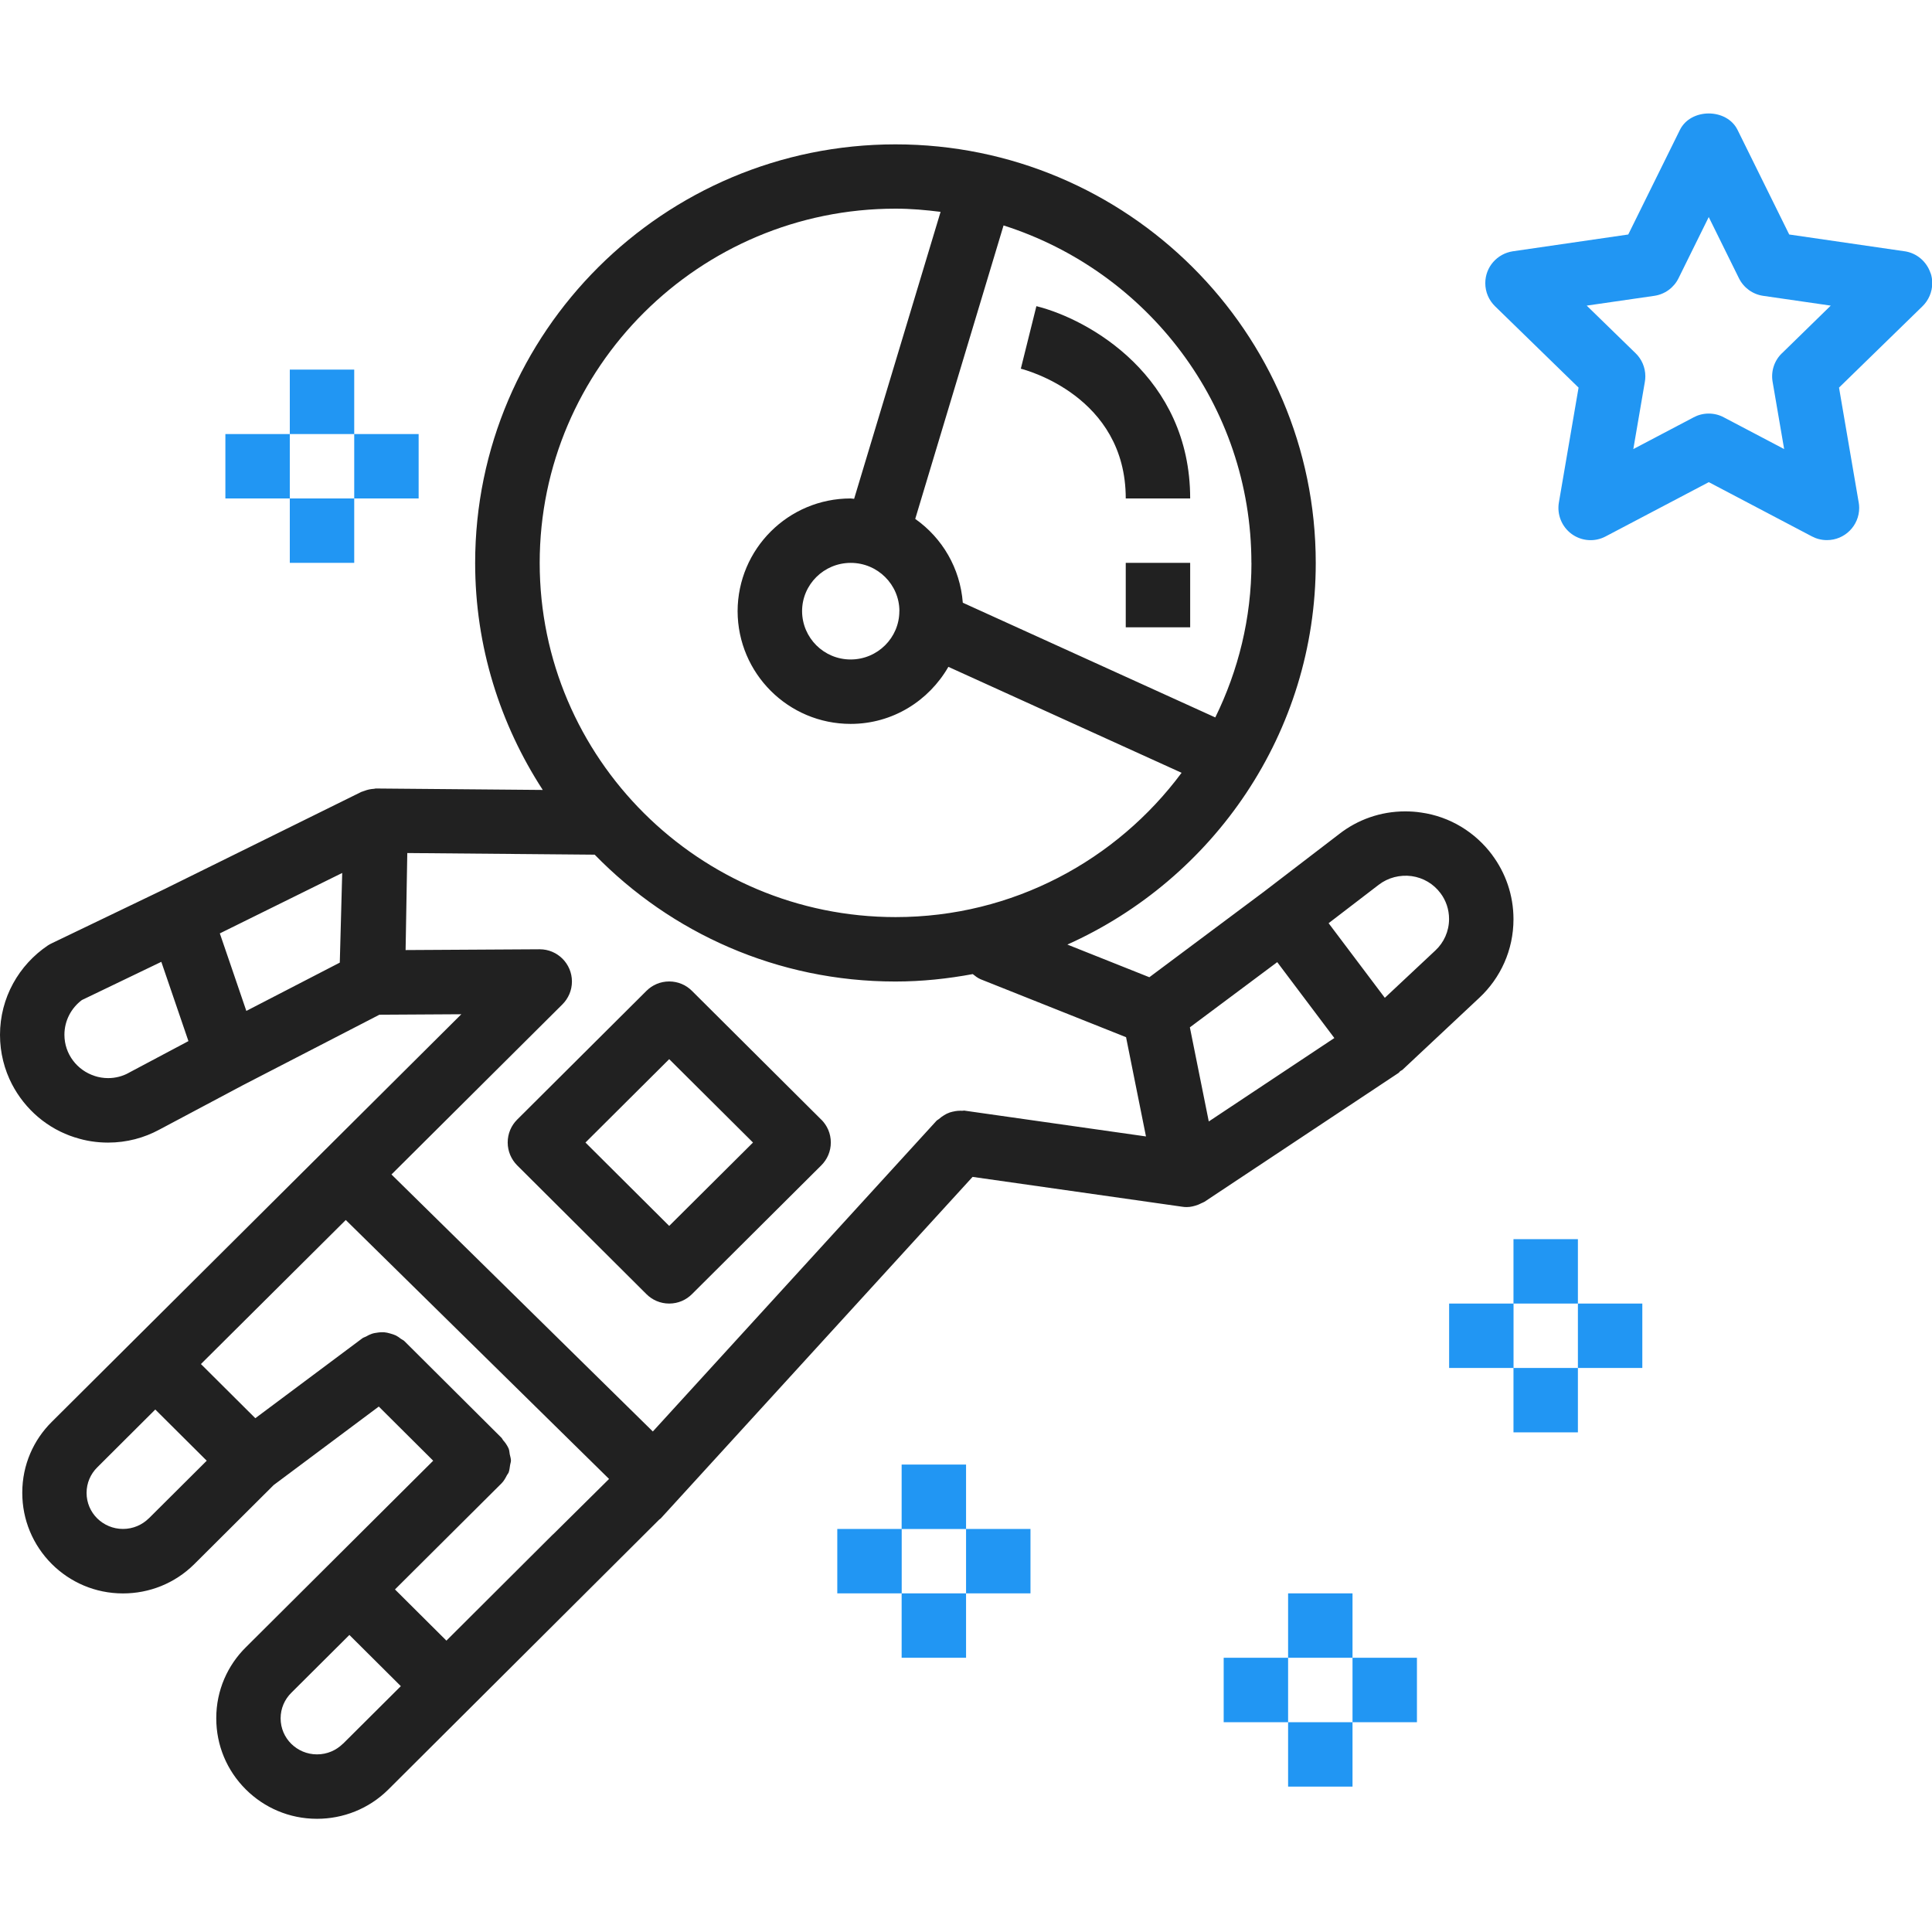
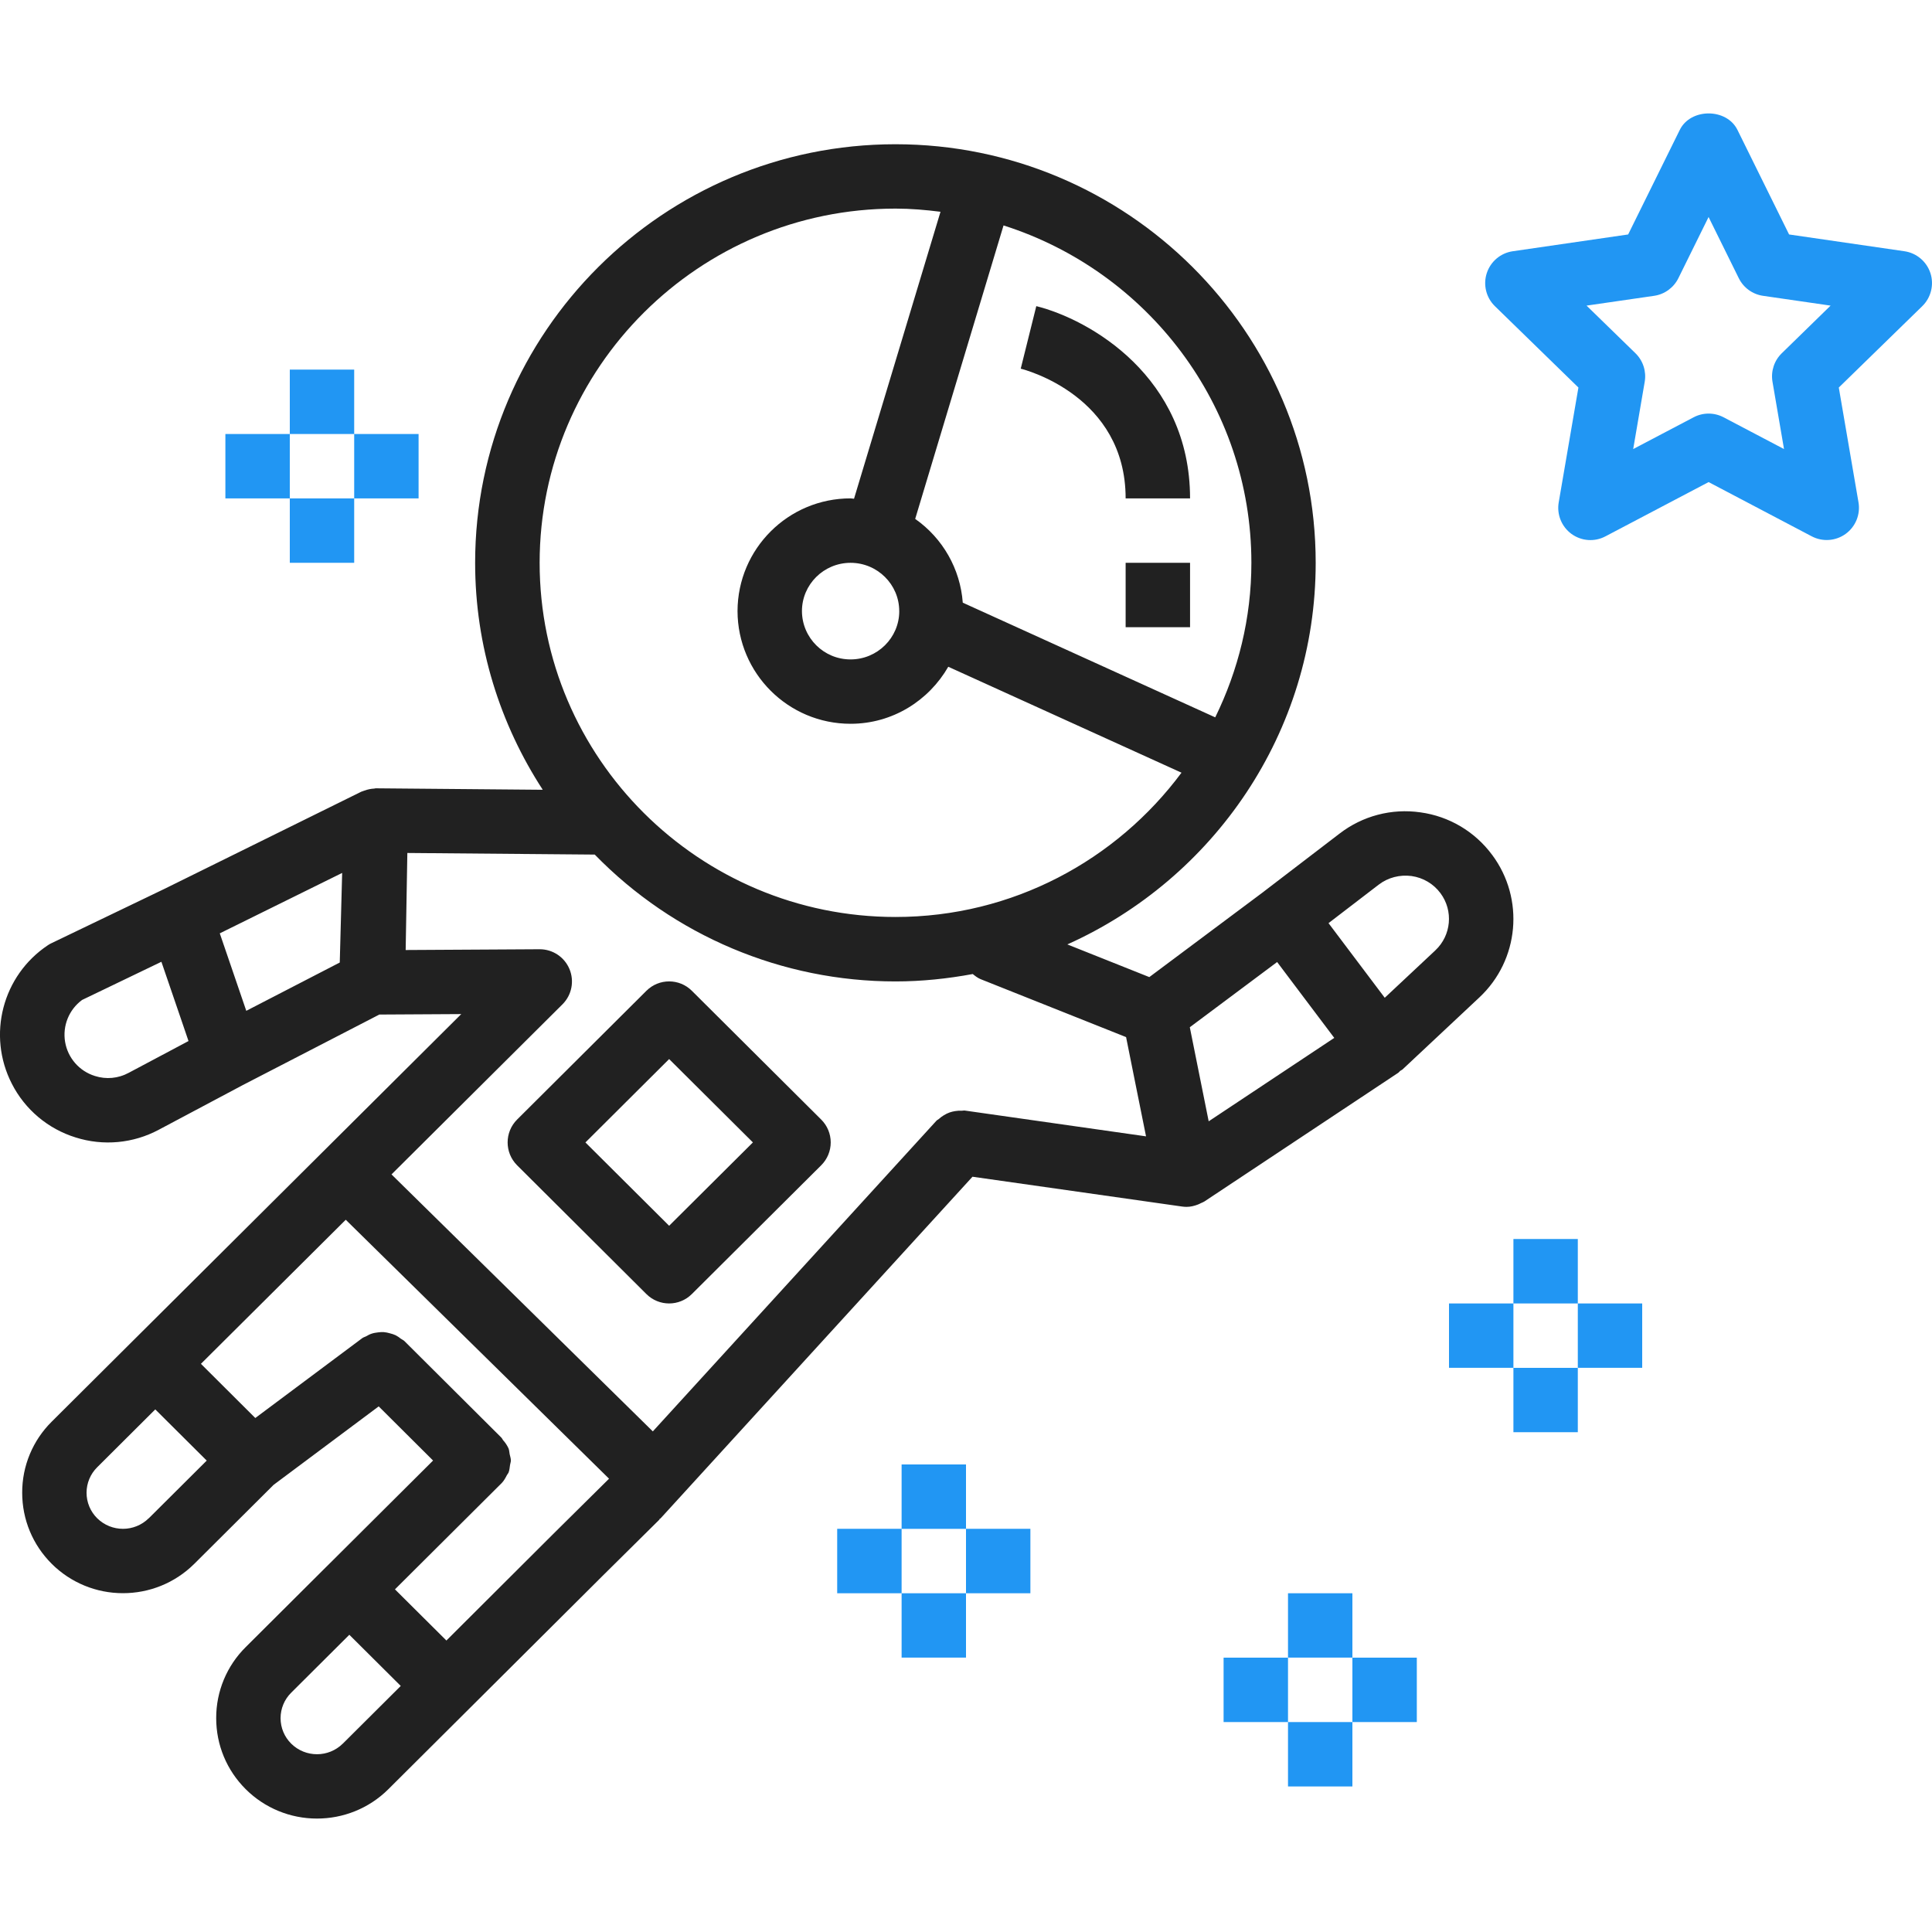
- <svg xmlns="http://www.w3.org/2000/svg" version="1.1" width="32" height="32" viewBox="0 0 32 32">
-   <path fill="#2196f3" d="M31.976 4.524c-0.064-0.191-0.227-0.332-0.427-0.362l-0.003-0-1.911-0.278-0.855-1.731c-0.179-0.365-0.777-0.365-0.956 0l-0.855 1.731-1.911 0.278c-0.26 0.039-0.457 0.26-0.457 0.528 0 0.15 0.062 0.285 0.161 0.382l1.384 1.348-0.326 1.903c-0.034 0.2 0.048 0.402 0.212 0.522 0.166 0.12 0.383 0.135 0.562 0.040l1.709-0.899 1.709 0.899c0.072 0.038 0.157 0.061 0.248 0.061 0.295 0 0.534-0.239 0.534-0.534 0-0.031-0.003-0.062-0.008-0.092l0 0.003-0.326-1.903 1.383-1.348c0.099-0.097 0.161-0.233 0.161-0.382 0-0.059-0.009-0.115-0.027-0.168l0.001 0.004zM29.513 5.852c-0.126 0.122-0.183 0.299-0.153 0.472l0.191 1.114-1-0.526c-0.072-0.039-0.158-0.062-0.249-0.062s-0.177 0.023-0.252 0.063l0.003-0.001-1 0.526 0.191-1.114c0.005-0.027 0.008-0.059 0.008-0.091 0-0.149-0.061-0.285-0.16-0.381l-0-0-0.811-0.79 1.119-0.162c0.174-0.025 0.324-0.134 0.402-0.292l0.5-1.013 0.5 1.013c0.078 0.158 0.228 0.267 0.402 0.292l1.119 0.162-0.809 0.79zM26.135 20.524h-1.067v1.067h1.067v-1.067zM26.135 22.658h-1.067v1.066h1.067v-1.066zM27.202 21.591h-1.067v1.067h1.067v-1.067zM25.069 21.591h-1.067v1.067h1.067v-1.067zM22.402 26.391h-1.067v1.067h1.067v-1.067zM22.402 28.525h-1.067v1.067h1.067v-1.067zM23.469 27.458h-1.067v1.067h1.067v-1.067zM21.335 27.458h-1.067v1.067h1.067v-1.067zM16.001 24.258h-1.067v1.067h1.067v-1.067zM16.001 26.391h-1.067v1.067h1.067v-1.067zM17.068 25.324h-1.067v1.067h1.067v-1.067zM14.935 25.324h-1.067v1.067h1.067v-1.067zM5.867 6.122h-1.067v1.067h1.067v-1.067zM5.867 8.256h-1.067v1.067h1.067v-1.066zM6.934 7.189h-1.067v1.067h1.067v-1.067zM4.8 7.189h-1.067v1.067h1.067v-1.067z" />
-   <path fill="#212121" d="M24.716 14.161c-0.28-0.376-0.699-0.636-1.179-0.703l-0.009-0.001c-0.076-0.012-0.164-0.018-0.254-0.018-0.411 0-0.789 0.139-1.090 0.373l0.004-0.003-1.253 0.96-1.898 1.417-1.358-0.541c2.421-1.086 4.114-3.508 4.114-6.32 0-3.823-3.122-6.934-6.961-6.934s-6.962 3.111-6.962 6.934c0 1.386 0.415 2.674 1.12 3.759l-2.769-0.024c-0.009 0-0.016 0.005-0.023 0.005-0.057 0.003-0.11 0.014-0.159 0.033l0.004-0.001c-0.013 0.005-0.026 0.007-0.038 0.013-0.006 0.003-0.013 0.003-0.019 0.006l-3.233 1.596c-0 0-0.001 0-0.001 0.001l-1.893 0.91c-0.024 0.011-0.045 0.023-0.065 0.036l0.001-0.001c-0.482 0.324-0.795 0.867-0.795 1.483 0 0.297 0.073 0.577 0.201 0.823l-0.005-0.010c0.22 0.424 0.593 0.742 1.044 0.885l0.013 0.003c0.161 0.053 0.345 0.083 0.537 0.083 0.308 0 0.598-0.078 0.851-0.216l-0.009 0.005 1.388-0.738 2.264-1.169 1.357-0.008-5.442 5.416c0 0.001-0.001 0.001-0.001 0.001l-1.339 1.333c-0.303 0.299-0.49 0.714-0.49 1.173 0 0.002 0 0.004 0 0.005v-0c0 0.444 0.174 0.863 0.49 1.179 0.301 0.3 0.717 0.486 1.176 0.486 0.001 0 0.002 0 0.004 0h-0c0.428 0 0.854-0.162 1.18-0.486l1.314-1.309 1.741-1.3 0.901 0.897-3.102 3.089c-0.303 0.299-0.491 0.714-0.491 1.174 0 0.001 0 0.003 0 0.004v-0c0 0.445 0.174 0.864 0.491 1.179 0.302 0.3 0.717 0.485 1.176 0.485 0.001 0 0.002 0 0.003 0h-0c0.427 0 0.855-0.162 1.18-0.485l4.489-4.473c0.007-0.006 0.016-0.009 0.022-0.016l5.166-5.658 3.471 0.494c0.025 0.004 0.050 0.006 0.075 0.006 0.065 0 0.127-0.016 0.187-0.038 0.018-0.006 0.033-0.015 0.050-0.023 0.019-0.010 0.039-0.015 0.058-0.027l3.213-2.133c0.012-0.008 0.018-0.021 0.029-0.030 0.013-0.010 0.029-0.014 0.041-0.026l1.271-1.191c0.348-0.326 0.564-0.787 0.564-1.3 0-0.4-0.132-0.769-0.355-1.067l0.003 0.005zM2.13 17.771c-0.098 0.054-0.215 0.086-0.34 0.086-0.078 0-0.153-0.013-0.224-0.036l0.005 0.001c-0.294-0.093-0.504-0.364-0.504-0.683 0-0.235 0.114-0.444 0.289-0.575l0.002-0.001 1.314-0.632 0.316 0.924 0.133 0.389-0.992 0.527zM5.628 15.944l-1.548 0.8-0.255-0.747-0.184-0.537 2.027-1.001-0.040 1.484zM20.728 9.323c0 0.918-0.219 1.785-0.599 2.56l-4.182-1.9c-0.044-0.575-0.342-1.072-0.782-1.384l-0.006-0.004 1.463-4.861c2.378 0.757 4.105 2.975 4.105 5.589zM8.939 9.323c0-3.235 2.644-5.867 5.895-5.867 0.253 0 0.5 0.022 0.745 0.053l-1.432 4.753c-0.019 0-0.037-0.006-0.057-0.006-0 0-0.001 0-0.001 0-1.032 0-1.869 0.835-1.872 1.867v0c0.003 1.032 0.84 1.867 1.872 1.867 0 0 0.001 0 0.001 0h-0c0.695 0 1.295-0.383 1.618-0.945l3.863 1.755c-1.075 1.447-2.795 2.39-4.737 2.39-3.251 0-5.895-2.632-5.895-5.867zM14.896 10.123c0 0.441-0.362 0.8-0.806 0.8-0 0-0.001 0-0.001 0-0.443 0-0.802-0.358-0.804-0.8v-0c0-0.441 0.361-0.8 0.806-0.8s0.806 0.359 0.806 0.8zM2.465 25.148c-0.11 0.109-0.261 0.176-0.428 0.176s-0.317-0.067-0.427-0.175l0 0c-0.109-0.108-0.176-0.257-0.176-0.422s0.067-0.314 0.176-0.422l0-0 0.962-0.959 0.852 0.848-0.959 0.955zM5.679 28.882c-0.11 0.109-0.261 0.176-0.428 0.176s-0.317-0.067-0.427-0.175l0 0c-0.109-0.108-0.176-0.257-0.176-0.422s0.067-0.314 0.176-0.422l0-0 0.963-0.959 0.852 0.848-0.96 0.956zM9.16 25.413l-0.001 0.001-1.765 1.76-0.852-0.848 1.765-1.757c0.040-0.040 0.065-0.088 0.090-0.136 0.007-0.014 0.020-0.026 0.026-0.040 0.016-0.041 0.019-0.085 0.026-0.128 0.003-0.025 0.014-0.048 0.014-0.073 0-0.035-0.013-0.070-0.020-0.105-0.006-0.032-0.006-0.064-0.019-0.096-0.025-0.053-0.055-0.098-0.092-0.138l0 0c-0.010-0.012-0.014-0.027-0.025-0.038h-0.001s0-0.001-0.001-0.002l-1.607-1.6c-0.017-0.017-0.039-0.024-0.058-0.038-0.025-0.021-0.054-0.040-0.084-0.056l-0.003-0.001c-0.027-0.012-0.058-0.023-0.090-0.031l-0.003-0.001c-0.030-0.009-0.065-0.017-0.101-0.020l-0.002-0c-0.007-0-0.015-0-0.023-0-0.026 0-0.051 0.002-0.075 0.005l0.003-0c-0.036 0.005-0.069 0.009-0.104 0.021s-0.064 0.027-0.095 0.045c-0.020 0.011-0.042 0.015-0.061 0.029l-1.773 1.324-0.901-0.897 2.399-2.386 4.361 4.289-0.928 0.919zM15.98 18.395c-0.015-0.002-0.030 0.004-0.045 0.003-0.008-0-0.017-0.001-0.027-0.001-0.031 0-0.062 0.003-0.092 0.008l0.003-0c-0.030 0.006-0.059 0.011-0.088 0.021-0.037 0.013-0.069 0.029-0.098 0.048l0.002-0.001c-0.031 0.019-0.059 0.039-0.084 0.062l0-0c-0.013 0.011-0.028 0.016-0.040 0.029l-4.698 5.146-4.329-4.257 2.833-2.819c0.096-0.097 0.156-0.23 0.156-0.377 0-0.295-0.239-0.534-0.534-0.534-0.001 0-0.001 0-0.002 0h0l-2.219 0.013 0.028-1.607 3.104 0.027c1.264 1.297 3.027 2.101 4.979 2.101 0.001 0 0.002 0 0.003 0h-0c0.438 0 0.864-0.046 1.28-0.123 0.040 0.032 0.080 0.064 0.129 0.085l2.41 0.96 0.152 0.758 0.178 0.886-3.003-0.427zM20.021 18.574l-0.313-1.558 1.447-1.080 0.946 1.257-2.080 1.382zM23.775 15.742l-0.838 0.785-0.931-1.236 0.831-0.637c0.155-0.119 0.351-0.168 0.543-0.143 0.193 0.027 0.364 0.128 0.48 0.284 0.088 0.117 0.141 0.265 0.141 0.426 0 0.206-0.087 0.391-0.226 0.521l-0 0z" />
-   <path fill="#212121" d="M13.603 18.545l-2.143-2.134c-0.096-0.096-0.229-0.155-0.376-0.155s-0.28 0.059-0.376 0.155l-2.143 2.134c-0.097 0.097-0.156 0.231-0.156 0.378s0.060 0.281 0.156 0.378l-0-0 2.142 2.134c0.096 0.096 0.229 0.156 0.377 0.156s0.28-0.059 0.377-0.156v0l2.143-2.134c0.097-0.097 0.157-0.23 0.157-0.378s-0.060-0.281-0.157-0.378l-0-0zM11.084 20.305l-1.387-1.381 1.387-1.381 1.388 1.381-1.388 1.381zM17.166 5.071l-0.258 1.036c0.071 0.018 1.738 0.452 1.738 2.149h1.067c0-2.017-1.666-2.965-2.547-3.185zM19.713 9.323h-1.067v1.067h1.067v-1.067z" />
+ <svg xmlns="http://www.w3.org/2000/svg" width="70" height="70" fill="none">
+   <path d="M69.943 9.896a1.168 1.168 0 0 0-.941-.793l-4.18-.608-1.87-3.787c-.391-.798-1.7-.798-2.091 0l-1.87 3.787-4.18.608a1.167 1.167 0 0 0-.648 1.99l3.026 2.948-.714 4.162c-.075.438.105.88.463 1.142.363.263.837.296 1.23.088l3.738-1.966 3.738 1.966a1.168 1.168 0 0 0 1.693-1.23l-.714-4.162 3.025-2.949a1.17 1.17 0 0 0 .295-1.196ZM64.556 12.8c-.275.267-.4.655-.335 1.033l.417 2.437-2.188-1.15a1.165 1.165 0 0 0-1.088 0l-2.188 1.15.417-2.437a1.168 1.168 0 0 0-.334-1.033l-1.773-1.727 2.448-.355c.38-.055.708-.294.879-.639l1.094-2.216 1.094 2.216c.17.345.498.584.879.639l2.448.355-1.77 1.727ZM57.167 44.892h-2.333v2.334h2.333v-2.334ZM57.167 49.56h-2.333v2.332h2.333V49.56ZM59.5 47.226h-2.333v2.333H59.5v-2.333ZM54.834 47.226H52.5v2.333h2.334v-2.333ZM49 57.726h-2.333v2.333H49v-2.333ZM49 62.393h-2.333v2.333H49v-2.333ZM51.334 60.06H49v2.333h2.334v-2.334ZM46.667 60.06h-2.334v2.333h2.334v-2.334ZM35 53.06h-2.333v2.333H35v-2.334ZM35 57.726h-2.333v2.333H35v-2.333ZM37.333 55.392H35v2.334h2.333v-2.334ZM32.667 55.392h-2.334v2.334h2.334v-2.334ZM12.833 13.392H10.5v2.333h2.333v-2.333ZM12.833 18.059H10.5v2.333h2.333V18.06ZM15.166 15.725h-2.333v2.334h2.333v-2.334ZM10.5 15.725H8.166v2.334H10.5v-2.334Z" fill="#2196F3" />
+   <path d="M54.063 30.974a3.88 3.88 0 0 0-2.599-1.541 3.886 3.886 0 0 0-2.93.77L45.794 32.3l-.001.002-4.151 3.1-2.97-1.184c5.296-2.376 8.998-7.674 8.998-13.825 0-8.363-6.83-15.167-15.227-15.167s-15.228 6.804-15.228 15.167c0 3.031.907 5.85 2.45 8.222l-6.046-.053h-.01c-.019 0-.034.01-.051.01a1.14 1.14 0 0 0-.34.069c-.028.01-.057.016-.084.029-.014.006-.028.007-.042.014l-7.072 3.491c-.001 0-.003 0-.003.002l-4.141 1.991a.915.915 0 0 0-.138.077A3.895 3.895 0 0 0 .43 39.268a3.884 3.884 0 0 0 2.31 1.944 3.891 3.891 0 0 0 3.016-.281l3.036-1.614 4.952-2.558 2.968-.017L4.808 48.588c0 .002-.002.002-.003.003l-2.929 2.916a3.607 3.607 0 0 0-1.072 2.577c0 .972.38 1.888 1.072 2.578a3.647 3.647 0 0 0 2.58 1.062c.936 0 1.869-.355 2.582-1.062l2.875-2.863 3.808-2.843 1.97 1.962-3.854 3.837-.003.002-2.928 2.917a3.607 3.607 0 0 0-1.073 2.576c0 .973.38 1.889 1.073 2.579a3.65 3.65 0 0 0 2.58 1.061c.935 0 1.87-.354 2.582-1.061l2.93-2.917 4.686-4.667.002-.003 2.21-2.188-.01-.008c.015-.014.035-.019.049-.034l11.3-12.377 7.593 1.08c.055.008.11.012.164.012.142 0 .278-.034.41-.084.039-.014.072-.033.109-.051.042-.021.086-.033.126-.06l7.029-4.666c.026-.018.04-.046.064-.065.028-.022.063-.031.089-.056l2.78-2.605a3.892 3.892 0 0 0 .465-5.166ZM4.66 38.872a1.56 1.56 0 0 1-1.221.113 1.565 1.565 0 0 1-.465-2.755l2.874-1.383.692 2.022.29.85-2.17 1.153Zm7.65-3.998-3.387 1.75-.558-1.633-.402-1.174 4.434-2.189-.087 3.246Zm33.03-14.482c0 2.009-.48 3.904-1.31 5.599l-9.147-4.155a4.07 4.07 0 0 0-1.724-3.035L36.36 8.168c5.202 1.655 8.98 6.507 8.98 12.224Zm-25.788 0c0-7.076 5.784-12.834 12.894-12.834.553 0 1.094.047 1.63.115L30.943 18.07c-.042 0-.081-.013-.125-.013a4.094 4.094 0 0 0-4.096 4.084 4.094 4.094 0 0 0 4.096 4.083c1.52 0 2.832-.838 3.54-2.066l8.45 3.838c-2.352 3.165-6.114 5.228-10.362 5.228-7.11 0-12.894-5.757-12.894-12.833Zm13.03 1.75c0 .965-.792 1.75-1.764 1.75a1.759 1.759 0 0 1-1.762-1.75c0-.965.79-1.75 1.762-1.75s1.763.785 1.763 1.75ZM5.391 55.007a1.33 1.33 0 0 1-1.87.002 1.3 1.3 0 0 1 0-1.847l2.105-2.097L7.49 52.92l-2.097 2.088Zm7.03 8.167a1.33 1.33 0 0 1-1.87.002 1.299 1.299 0 0 1 0-1.847l2.106-2.098.88.876.983.978-2.099 2.09Zm7.616-7.588-.003.003-3.86 3.85-.882-.877-.982-.977 3.857-3.84v-.001l.004-.002c.087-.088.142-.193.196-.297.015-.03.044-.056.057-.087.036-.09.042-.187.056-.281.007-.054.03-.104.03-.16 0-.077-.028-.153-.044-.23-.014-.07-.014-.141-.041-.209a1.166 1.166 0 0 0-.2-.301c-.022-.026-.03-.058-.054-.083h-.002s0-.003-.002-.005l-3.515-3.5c-.037-.037-.085-.052-.127-.084a1.12 1.12 0 0 0-.19-.126 1.095 1.095 0 0 0-.205-.07 1.132 1.132 0 0 0-.225-.044 1.141 1.141 0 0 0-.209.01c-.078.01-.151.02-.227.045-.074.023-.139.06-.207.098-.043.024-.092.033-.133.063l-3.879 2.896-1.97-1.963 5.247-5.22 9.54 9.382-2.03 2.01Zm14.916-15.349c-.033-.005-.065.008-.099.006a1.148 1.148 0 0 0-.252.015c-.066.012-.13.025-.192.047a1.08 1.08 0 0 0-.211.102 1.13 1.13 0 0 0-.182.135c-.028.024-.062.036-.088.064L23.653 51.862l-9.468-9.311 6.197-6.165a1.168 1.168 0 0 0-.83-1.993l-4.854.028.061-3.516 6.79.058a15.2 15.2 0 0 0 10.897 4.596c.957 0 1.89-.1 2.799-.268.087.07.174.14.283.185l5.272 2.1.333 1.659.39 1.937-6.569-.935Zm8.84.39-.684-3.408 3.164-2.363.828 1.1 1.242 1.649-4.55 3.022Zm8.212-6.193-1.833 1.717-2.037-2.704 1.818-1.394c.34-.261.768-.368 1.188-.313.422.06.796.28 1.05.622a1.562 1.562 0 0 1-.187 2.072Z" fill="#212121" />
+   <path d="m29.755 40.565-4.688-4.667a1.166 1.166 0 0 0-1.646 0l-4.687 4.667a1.172 1.172 0 0 0 0 1.654l4.686 4.667a1.166 1.166 0 0 0 1.647 0l4.688-4.667a1.167 1.167 0 0 0 0-1.654Zm-5.51 3.848-3.034-3.02 3.033-3.021 3.035 3.02-3.035 3.02ZM37.547 11.092l-.564 2.266c.156.039 3.801.988 3.801 4.7h2.334c0-4.412-3.644-6.486-5.571-6.966ZM43.118 20.392h-2.334v2.333h2.334v-2.333Z" fill="#212121" />
</svg>
